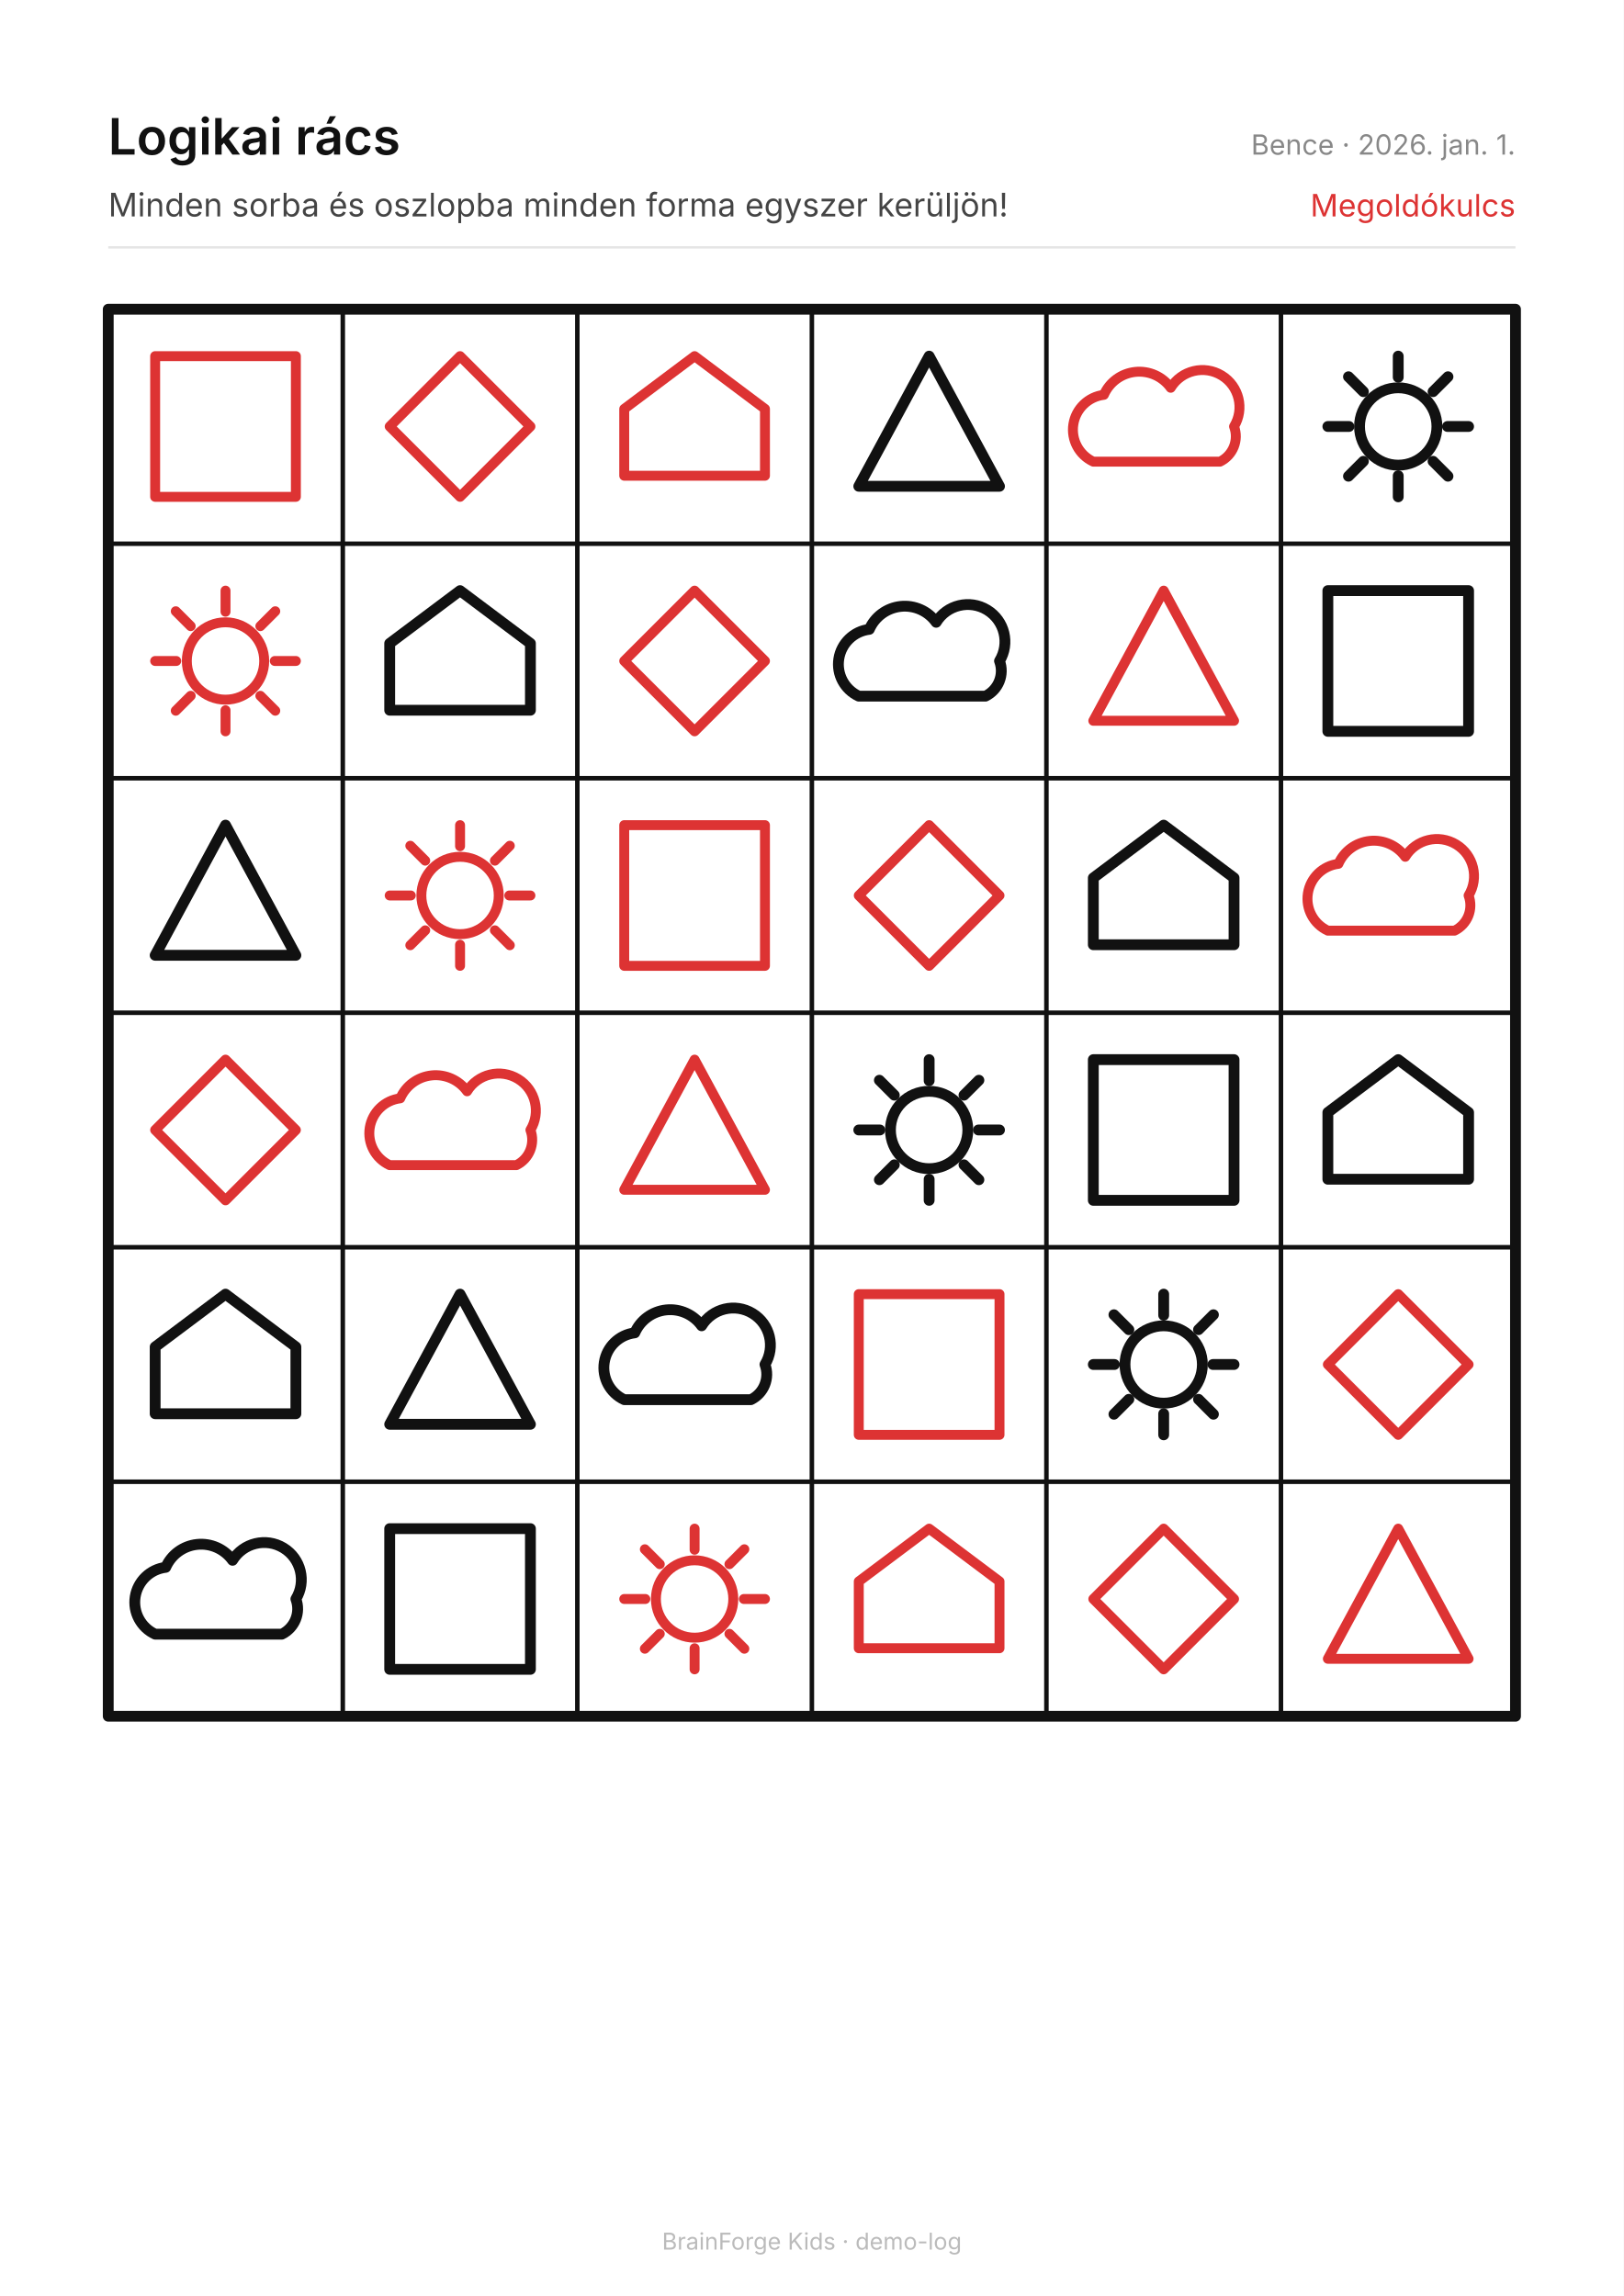
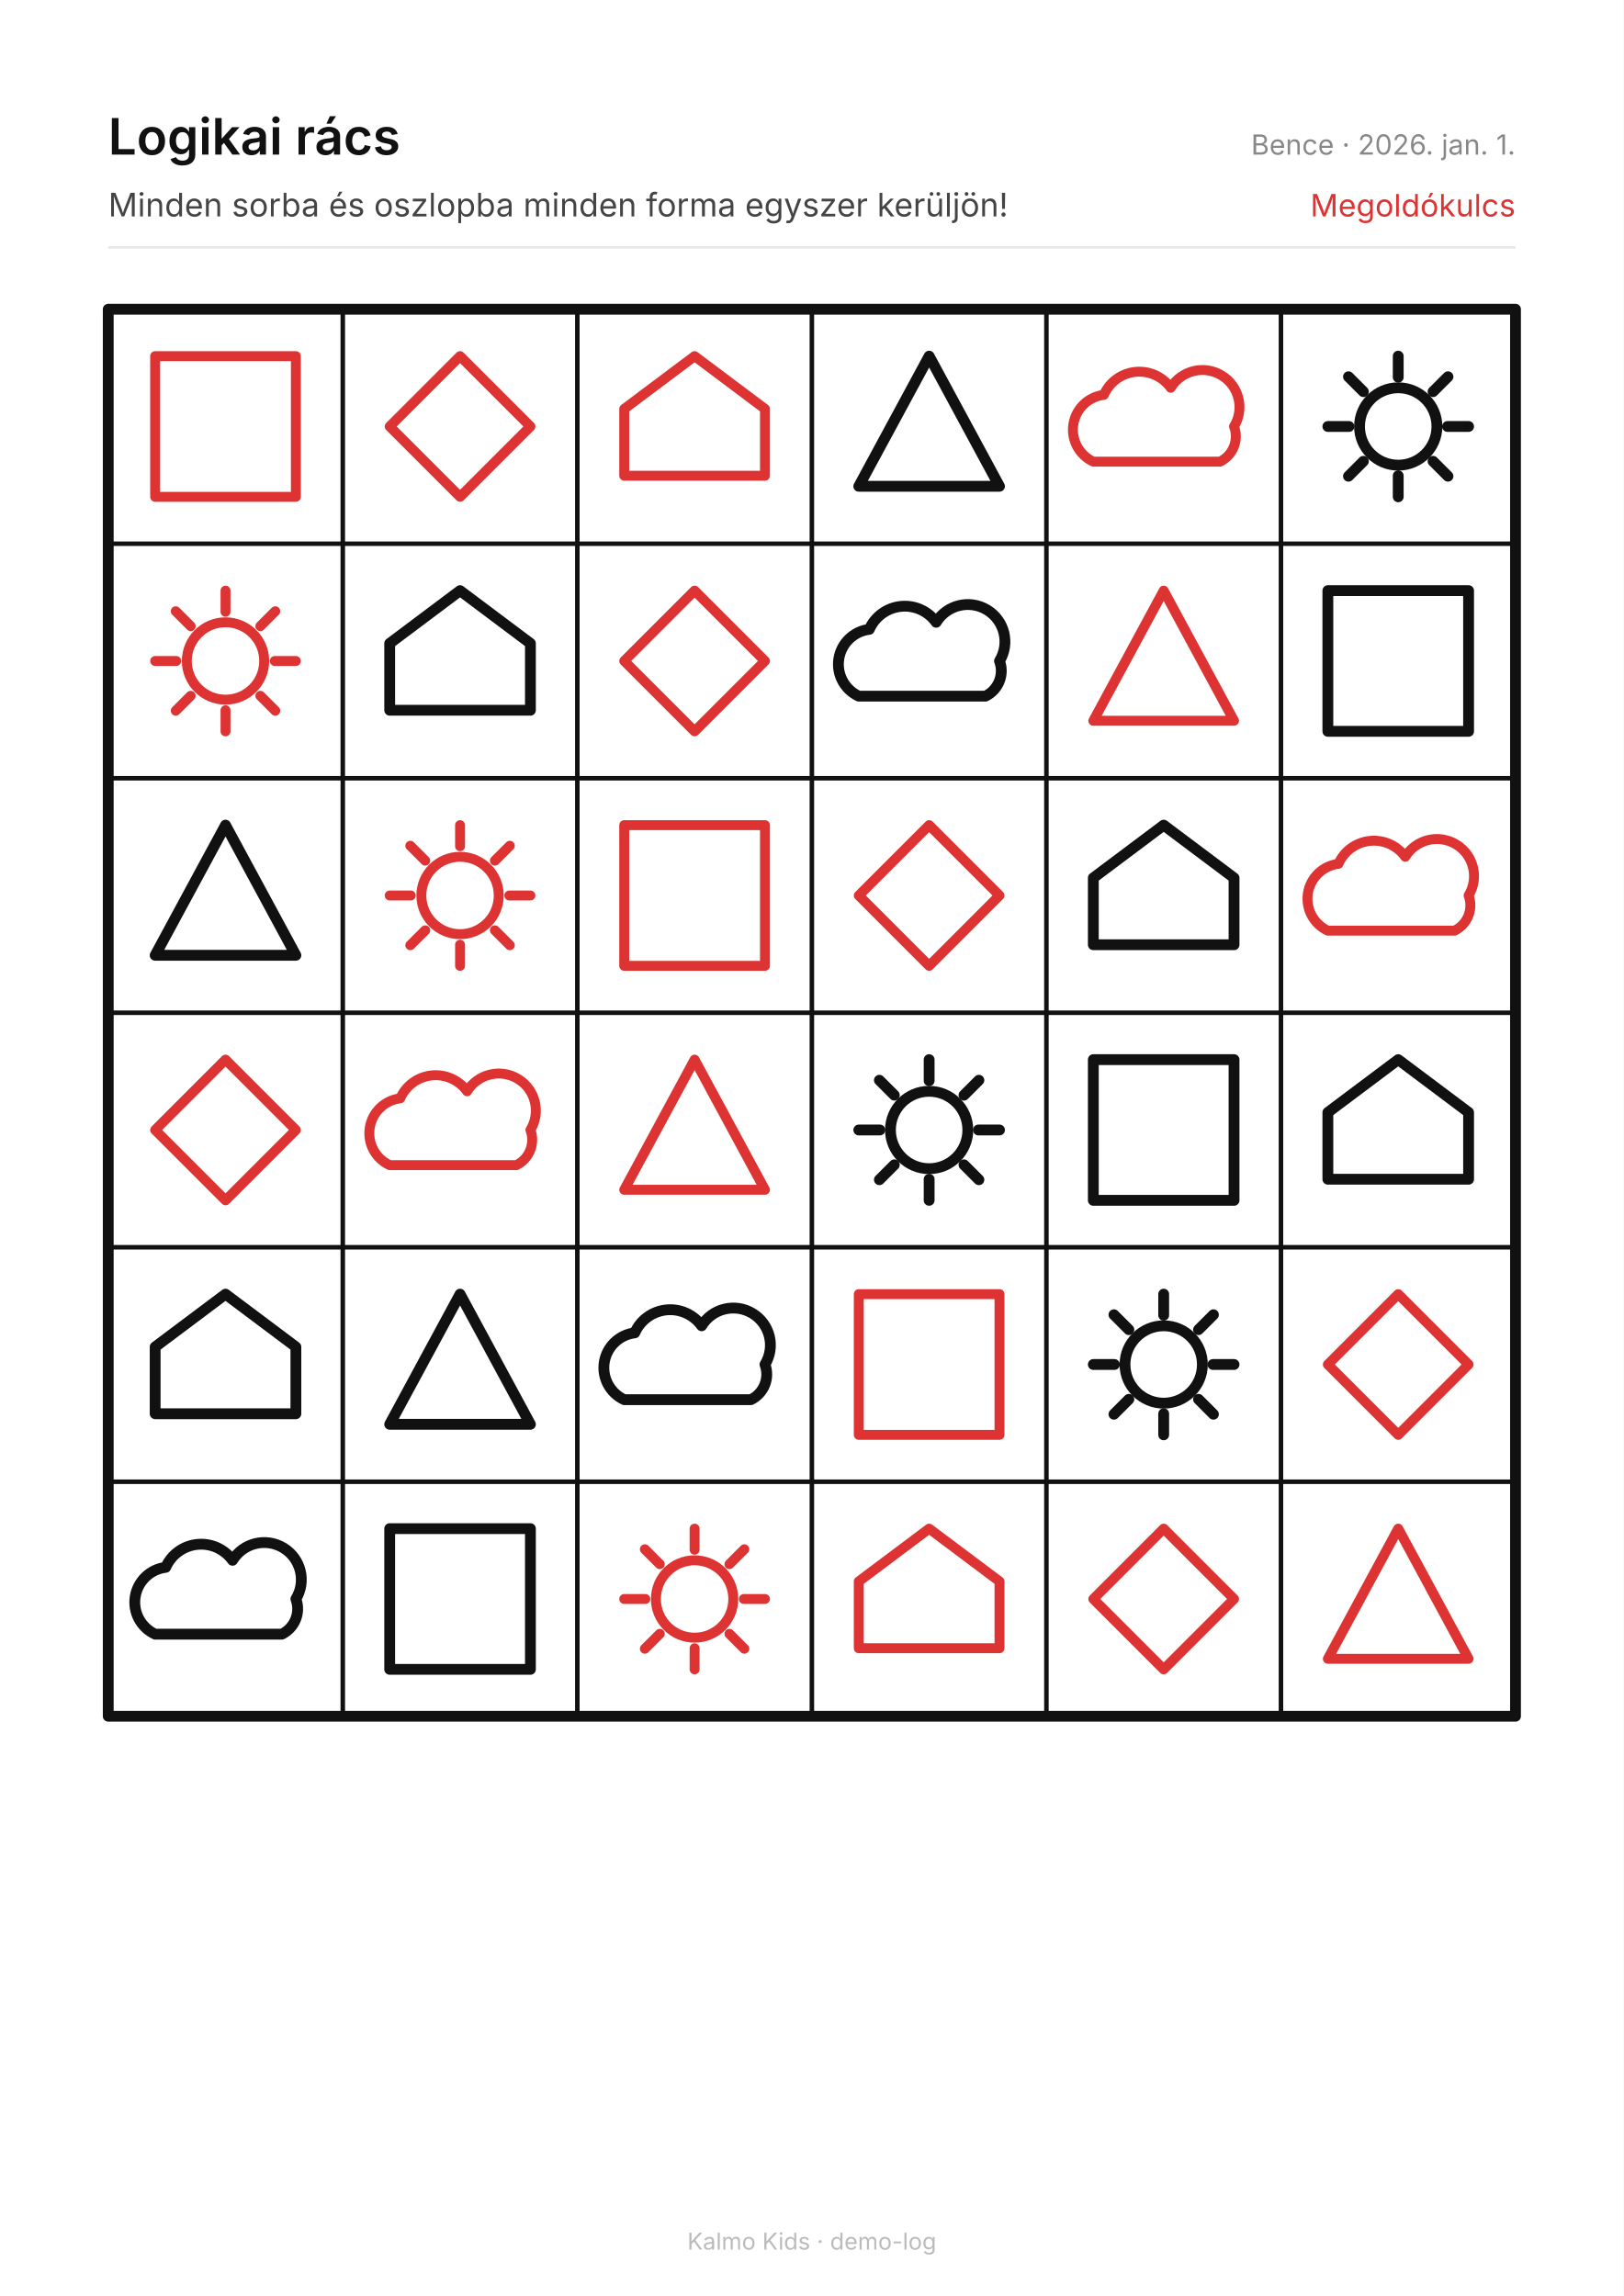
<svg xmlns="http://www.w3.org/2000/svg" width="210mm" height="297mm" viewBox="0 0 210 297" font-family="system-ui, -apple-system, sans-serif">
  <rect width="210" height="297" fill="#fff" />
  <text x="14" y="20" font-size="6.5" font-weight="600" fill="#111">Logikai rács</text>
  <text x="196" y="20" font-size="3.6" fill="#888" text-anchor="end">Bence  ·  2026. jan. 1.</text>
  <text x="14" y="28" font-size="4.2" fill="#444">Minden sorba és oszlopba minden forma egyszer kerüljön!</text>
  <line x1="14" y1="32" x2="196" y2="32" stroke="#e5e5e5" stroke-width="0.3" />
  <text x="196" y="28" font-size="4" fill="#d33" text-anchor="end">Megoldókulcs</text>
  <g transform="translate(14.00 40.00) scale(1.1667)">
    <g>
      <rect x="0" y="0" width="156" height="156" fill="none" stroke="#111" stroke-width="1.20" stroke-linejoin="round" stroke-linecap="round" />
      <path d="M 26 0 L 26 156" fill="none" stroke="#111" stroke-width="0.50" stroke-linejoin="round" stroke-linecap="round" />
      <path d="M 0 26 L 156 26" fill="none" stroke="#111" stroke-width="0.50" stroke-linejoin="round" stroke-linecap="round" />
      <path d="M 52 0 L 52 156" fill="none" stroke="#111" stroke-width="0.50" stroke-linejoin="round" stroke-linecap="round" />
      <path d="M 0 52 L 156 52" fill="none" stroke="#111" stroke-width="0.50" stroke-linejoin="round" stroke-linecap="round" />
      <path d="M 78 0 L 78 156" fill="none" stroke="#111" stroke-width="0.50" stroke-linejoin="round" stroke-linecap="round" />
      <path d="M 0 78 L 156 78" fill="none" stroke="#111" stroke-width="0.50" stroke-linejoin="round" stroke-linecap="round" />
      <path d="M 104 0 L 104 156" fill="none" stroke="#111" stroke-width="0.50" stroke-linejoin="round" stroke-linecap="round" />
      <path d="M 0 104 L 156 104" fill="none" stroke="#111" stroke-width="0.50" stroke-linejoin="round" stroke-linecap="round" />
      <path d="M 130 0 L 130 156" fill="none" stroke="#111" stroke-width="0.50" stroke-linejoin="round" stroke-linecap="round" />
      <path d="M 0 130 L 156 130" fill="none" stroke="#111" stroke-width="0.50" stroke-linejoin="round" stroke-linecap="round" />
      <path d="M 91 5.2 L 98.8 19.63 L 83.2 19.63 Z" fill="none" stroke="#111" stroke-width="1.20" stroke-linejoin="round" stroke-linecap="round" />
      <circle cx="143" cy="13" r="4.29" fill="none" stroke="#111" stroke-width="1.20" stroke-linejoin="round" stroke-linecap="round" />
      <path d="M 148.46 13 L 150.8 13" fill="none" stroke="#111" stroke-width="1.20" stroke-linejoin="round" stroke-linecap="round" />
      <path d="M 146.861 16.861 L 148.515 18.515" fill="none" stroke="#111" stroke-width="1.20" stroke-linejoin="round" stroke-linecap="round" />
      <path d="M 143 18.46 L 143 20.8" fill="none" stroke="#111" stroke-width="1.20" stroke-linejoin="round" stroke-linecap="round" />
      <path d="M 139.139 16.861 L 137.485 18.515" fill="none" stroke="#111" stroke-width="1.20" stroke-linejoin="round" stroke-linecap="round" />
      <path d="M 137.54 13 L 135.2 13" fill="none" stroke="#111" stroke-width="1.20" stroke-linejoin="round" stroke-linecap="round" />
      <path d="M 139.139 9.139 L 137.485 7.485" fill="none" stroke="#111" stroke-width="1.20" stroke-linejoin="round" stroke-linecap="round" />
      <path d="M 143 7.54 L 143 5.2" fill="none" stroke="#111" stroke-width="1.20" stroke-linejoin="round" stroke-linecap="round" />
      <path d="M 146.861 9.139 L 148.515 7.485" fill="none" stroke="#111" stroke-width="1.20" stroke-linejoin="round" stroke-linecap="round" />
      <path d="M 31.2 44.46 L 31.2 37.05 L 39 31.2 L 46.8 37.05 L 46.8 44.46 Z" fill="none" stroke="#111" stroke-width="1.20" stroke-linejoin="round" stroke-linecap="round" />
      <path d="M 83.2 42.9 a 3.9 3.9 0 0 1 1.17 -7.41 a 4.29 4.29 0 0 1 7.41 -0.78 a 3.9 3.9 0 0 1 7.02 4.29 a 3.12 3.12 0 0 1 -1.56 3.9 Z" fill="none" stroke="#111" stroke-width="1.20" stroke-linejoin="round" stroke-linecap="round" />
      <path d="M 135.2 31.2 h 15.6 v 15.6 h -15.6 Z" fill="none" stroke="#111" stroke-width="1.20" stroke-linejoin="round" stroke-linecap="round" rx="1.25" />
      <path d="M 13 57.2 L 20.8 71.63 L 5.2 71.63 Z" fill="none" stroke="#111" stroke-width="1.20" stroke-linejoin="round" stroke-linecap="round" />
      <path d="M 109.2 70.46 L 109.2 63.05 L 117 57.2 L 124.8 63.05 L 124.8 70.46 Z" fill="none" stroke="#111" stroke-width="1.20" stroke-linejoin="round" stroke-linecap="round" />
      <circle cx="91" cy="91" r="4.29" fill="none" stroke="#111" stroke-width="1.20" stroke-linejoin="round" stroke-linecap="round" />
      <path d="M 96.46 91 L 98.8 91" fill="none" stroke="#111" stroke-width="1.20" stroke-linejoin="round" stroke-linecap="round" />
      <path d="M 94.861 94.861 L 96.515 96.515" fill="none" stroke="#111" stroke-width="1.20" stroke-linejoin="round" stroke-linecap="round" />
      <path d="M 91 96.46 L 91 98.8" fill="none" stroke="#111" stroke-width="1.20" stroke-linejoin="round" stroke-linecap="round" />
      <path d="M 87.139 94.861 L 85.485 96.515" fill="none" stroke="#111" stroke-width="1.20" stroke-linejoin="round" stroke-linecap="round" />
      <path d="M 85.54 91 L 83.2 91" fill="none" stroke="#111" stroke-width="1.20" stroke-linejoin="round" stroke-linecap="round" />
      <path d="M 87.139 87.139 L 85.485 85.485" fill="none" stroke="#111" stroke-width="1.20" stroke-linejoin="round" stroke-linecap="round" />
      <path d="M 91 85.54 L 91 83.2" fill="none" stroke="#111" stroke-width="1.20" stroke-linejoin="round" stroke-linecap="round" />
      <path d="M 94.861 87.139 L 96.515 85.485" fill="none" stroke="#111" stroke-width="1.20" stroke-linejoin="round" stroke-linecap="round" />
      <path d="M 109.2 83.2 h 15.6 v 15.6 h -15.6 Z" fill="none" stroke="#111" stroke-width="1.20" stroke-linejoin="round" stroke-linecap="round" rx="1.25" />
      <path d="M 135.2 96.46 L 135.2 89.05 L 143 83.2 L 150.8 89.05 L 150.8 96.46 Z" fill="none" stroke="#111" stroke-width="1.20" stroke-linejoin="round" stroke-linecap="round" />
      <path d="M 5.2 122.46 L 5.2 115.05 L 13 109.2 L 20.8 115.05 L 20.8 122.46 Z" fill="none" stroke="#111" stroke-width="1.20" stroke-linejoin="round" stroke-linecap="round" />
      <path d="M 39 109.2 L 46.8 123.63 L 31.2 123.63 Z" fill="none" stroke="#111" stroke-width="1.20" stroke-linejoin="round" stroke-linecap="round" />
      <path d="M 57.2 120.9 a 3.9 3.9 0 0 1 1.17 -7.41 a 4.29 4.29 0 0 1 7.41 -0.78 a 3.9 3.9 0 0 1 7.02 4.29 a 3.12 3.12 0 0 1 -1.56 3.9 Z" fill="none" stroke="#111" stroke-width="1.20" stroke-linejoin="round" stroke-linecap="round" />
      <circle cx="117" cy="117" r="4.29" fill="none" stroke="#111" stroke-width="1.20" stroke-linejoin="round" stroke-linecap="round" />
      <path d="M 122.46 117 L 124.8 117" fill="none" stroke="#111" stroke-width="1.20" stroke-linejoin="round" stroke-linecap="round" />
      <path d="M 120.861 120.861 L 122.515 122.515" fill="none" stroke="#111" stroke-width="1.20" stroke-linejoin="round" stroke-linecap="round" />
      <path d="M 117 122.46 L 117 124.8" fill="none" stroke="#111" stroke-width="1.20" stroke-linejoin="round" stroke-linecap="round" />
      <path d="M 113.139 120.861 L 111.485 122.515" fill="none" stroke="#111" stroke-width="1.20" stroke-linejoin="round" stroke-linecap="round" />
      <path d="M 111.54 117 L 109.2 117" fill="none" stroke="#111" stroke-width="1.20" stroke-linejoin="round" stroke-linecap="round" />
      <path d="M 113.139 113.139 L 111.485 111.485" fill="none" stroke="#111" stroke-width="1.20" stroke-linejoin="round" stroke-linecap="round" />
      <path d="M 117 111.54 L 117 109.2" fill="none" stroke="#111" stroke-width="1.20" stroke-linejoin="round" stroke-linecap="round" />
      <path d="M 120.861 113.139 L 122.515 111.485" fill="none" stroke="#111" stroke-width="1.20" stroke-linejoin="round" stroke-linecap="round" />
      <path d="M 5.2 146.9 a 3.9 3.9 0 0 1 1.17 -7.41 a 4.29 4.29 0 0 1 7.41 -0.78 a 3.9 3.9 0 0 1 7.02 4.29 a 3.12 3.12 0 0 1 -1.56 3.9 Z" fill="none" stroke="#111" stroke-width="1.20" stroke-linejoin="round" stroke-linecap="round" />
      <path d="M 31.2 135.2 h 15.6 v 15.6 h -15.6 Z" fill="none" stroke="#111" stroke-width="1.20" stroke-linejoin="round" stroke-linecap="round" rx="1.25" />
      <path d="M 5.2 5.2 h 15.6 v 15.6 h -15.6 Z" fill="none" stroke="#d33" stroke-width="1.10" stroke-linejoin="round" stroke-linecap="round" rx="1.25" />
      <path d="M 39 5.2 L 46.8 13 L 39 20.8 L 31.2 13 Z" fill="none" stroke="#d33" stroke-width="1.10" stroke-linejoin="round" stroke-linecap="round" />
      <path d="M 57.2 18.46 L 57.2 11.05 L 65 5.2 L 72.8 11.05 L 72.8 18.46 Z" fill="none" stroke="#d33" stroke-width="1.10" stroke-linejoin="round" stroke-linecap="round" />
      <path d="M 109.2 16.9 a 3.9 3.9 0 0 1 1.17 -7.41 a 4.29 4.29 0 0 1 7.41 -0.78 a 3.9 3.9 0 0 1 7.02 4.29 a 3.12 3.12 0 0 1 -1.56 3.9 Z" fill="none" stroke="#d33" stroke-width="1.10" stroke-linejoin="round" stroke-linecap="round" />
      <circle cx="13" cy="39" r="4.29" fill="none" stroke="#d33" stroke-width="1.10" stroke-linejoin="round" stroke-linecap="round" />
      <path d="M 18.46 39 L 20.8 39" fill="none" stroke="#d33" stroke-width="1.10" stroke-linejoin="round" stroke-linecap="round" />
      <path d="M 16.861 42.861 L 18.515 44.515" fill="none" stroke="#d33" stroke-width="1.10" stroke-linejoin="round" stroke-linecap="round" />
      <path d="M 13 44.46 L 13 46.8" fill="none" stroke="#d33" stroke-width="1.10" stroke-linejoin="round" stroke-linecap="round" />
      <path d="M 9.139 42.861 L 7.485 44.515" fill="none" stroke="#d33" stroke-width="1.10" stroke-linejoin="round" stroke-linecap="round" />
      <path d="M 7.54 39 L 5.2 39" fill="none" stroke="#d33" stroke-width="1.10" stroke-linejoin="round" stroke-linecap="round" />
      <path d="M 9.139 35.139 L 7.485 33.485" fill="none" stroke="#d33" stroke-width="1.10" stroke-linejoin="round" stroke-linecap="round" />
      <path d="M 13 33.54 L 13 31.2" fill="none" stroke="#d33" stroke-width="1.10" stroke-linejoin="round" stroke-linecap="round" />
      <path d="M 16.861 35.139 L 18.515 33.485" fill="none" stroke="#d33" stroke-width="1.10" stroke-linejoin="round" stroke-linecap="round" />
      <path d="M 65 31.2 L 72.8 39 L 65 46.8 L 57.2 39 Z" fill="none" stroke="#d33" stroke-width="1.10" stroke-linejoin="round" stroke-linecap="round" />
      <path d="M 117 31.2 L 124.8 45.63 L 109.2 45.63 Z" fill="none" stroke="#d33" stroke-width="1.10" stroke-linejoin="round" stroke-linecap="round" />
      <circle cx="39" cy="65" r="4.29" fill="none" stroke="#d33" stroke-width="1.10" stroke-linejoin="round" stroke-linecap="round" />
      <path d="M 44.46 65 L 46.8 65" fill="none" stroke="#d33" stroke-width="1.10" stroke-linejoin="round" stroke-linecap="round" />
      <path d="M 42.861 68.861 L 44.515 70.515" fill="none" stroke="#d33" stroke-width="1.10" stroke-linejoin="round" stroke-linecap="round" />
      <path d="M 39 70.46 L 39 72.8" fill="none" stroke="#d33" stroke-width="1.10" stroke-linejoin="round" stroke-linecap="round" />
      <path d="M 35.139 68.861 L 33.485 70.515" fill="none" stroke="#d33" stroke-width="1.10" stroke-linejoin="round" stroke-linecap="round" />
      <path d="M 33.54 65 L 31.2 65" fill="none" stroke="#d33" stroke-width="1.10" stroke-linejoin="round" stroke-linecap="round" />
      <path d="M 35.139 61.139 L 33.485 59.485" fill="none" stroke="#d33" stroke-width="1.10" stroke-linejoin="round" stroke-linecap="round" />
      <path d="M 39 59.54 L 39 57.2" fill="none" stroke="#d33" stroke-width="1.10" stroke-linejoin="round" stroke-linecap="round" />
      <path d="M 42.861 61.139 L 44.515 59.485" fill="none" stroke="#d33" stroke-width="1.10" stroke-linejoin="round" stroke-linecap="round" />
      <path d="M 57.2 57.2 h 15.6 v 15.6 h -15.6 Z" fill="none" stroke="#d33" stroke-width="1.10" stroke-linejoin="round" stroke-linecap="round" rx="1.25" />
      <path d="M 91 57.2 L 98.8 65 L 91 72.8 L 83.2 65 Z" fill="none" stroke="#d33" stroke-width="1.10" stroke-linejoin="round" stroke-linecap="round" />
      <path d="M 135.2 68.9 a 3.9 3.9 0 0 1 1.17 -7.41 a 4.29 4.29 0 0 1 7.41 -0.78 a 3.9 3.9 0 0 1 7.02 4.29 a 3.12 3.12 0 0 1 -1.56 3.9 Z" fill="none" stroke="#d33" stroke-width="1.10" stroke-linejoin="round" stroke-linecap="round" />
      <path d="M 13 83.2 L 20.8 91 L 13 98.8 L 5.2 91 Z" fill="none" stroke="#d33" stroke-width="1.10" stroke-linejoin="round" stroke-linecap="round" />
      <path d="M 31.2 94.9 a 3.9 3.9 0 0 1 1.17 -7.41 a 4.29 4.29 0 0 1 7.41 -0.78 a 3.9 3.9 0 0 1 7.02 4.29 a 3.12 3.12 0 0 1 -1.56 3.9 Z" fill="none" stroke="#d33" stroke-width="1.10" stroke-linejoin="round" stroke-linecap="round" />
      <path d="M 65 83.2 L 72.8 97.63 L 57.2 97.63 Z" fill="none" stroke="#d33" stroke-width="1.10" stroke-linejoin="round" stroke-linecap="round" />
      <path d="M 83.2 109.2 h 15.6 v 15.6 h -15.6 Z" fill="none" stroke="#d33" stroke-width="1.10" stroke-linejoin="round" stroke-linecap="round" rx="1.25" />
      <path d="M 143 109.2 L 150.8 117 L 143 124.8 L 135.2 117 Z" fill="none" stroke="#d33" stroke-width="1.10" stroke-linejoin="round" stroke-linecap="round" />
      <circle cx="65" cy="143" r="4.29" fill="none" stroke="#d33" stroke-width="1.10" stroke-linejoin="round" stroke-linecap="round" />
      <path d="M 70.46 143 L 72.8 143" fill="none" stroke="#d33" stroke-width="1.10" stroke-linejoin="round" stroke-linecap="round" />
      <path d="M 68.861 146.861 L 70.515 148.515" fill="none" stroke="#d33" stroke-width="1.10" stroke-linejoin="round" stroke-linecap="round" />
      <path d="M 65 148.46 L 65 150.8" fill="none" stroke="#d33" stroke-width="1.10" stroke-linejoin="round" stroke-linecap="round" />
      <path d="M 61.139 146.861 L 59.485 148.515" fill="none" stroke="#d33" stroke-width="1.10" stroke-linejoin="round" stroke-linecap="round" />
      <path d="M 59.54 143 L 57.2 143" fill="none" stroke="#d33" stroke-width="1.10" stroke-linejoin="round" stroke-linecap="round" />
      <path d="M 61.139 139.139 L 59.485 137.485" fill="none" stroke="#d33" stroke-width="1.10" stroke-linejoin="round" stroke-linecap="round" />
      <path d="M 65 137.54 L 65 135.2" fill="none" stroke="#d33" stroke-width="1.10" stroke-linejoin="round" stroke-linecap="round" />
      <path d="M 68.861 139.139 L 70.515 137.485" fill="none" stroke="#d33" stroke-width="1.10" stroke-linejoin="round" stroke-linecap="round" />
      <path d="M 83.2 148.46 L 83.2 141.05 L 91 135.2 L 98.8 141.05 L 98.8 148.46 Z" fill="none" stroke="#d33" stroke-width="1.10" stroke-linejoin="round" stroke-linecap="round" />
      <path d="M 117 135.2 L 124.8 143 L 117 150.8 L 109.2 143 Z" fill="none" stroke="#d33" stroke-width="1.10" stroke-linejoin="round" stroke-linecap="round" />
      <path d="M 143 135.2 L 150.8 149.63 L 135.2 149.63 Z" fill="none" stroke="#d33" stroke-width="1.10" stroke-linejoin="round" stroke-linecap="round" />
    </g>
  </g>
-   <text x="105" y="291" font-size="3" fill="#bbb" text-anchor="middle">BrainForge Kids · demo-log</text>
+   <text x="105" y="291" font-size="3" fill="#bbb" text-anchor="middle">Kalmo Kids · demo-log</text>
</svg>
